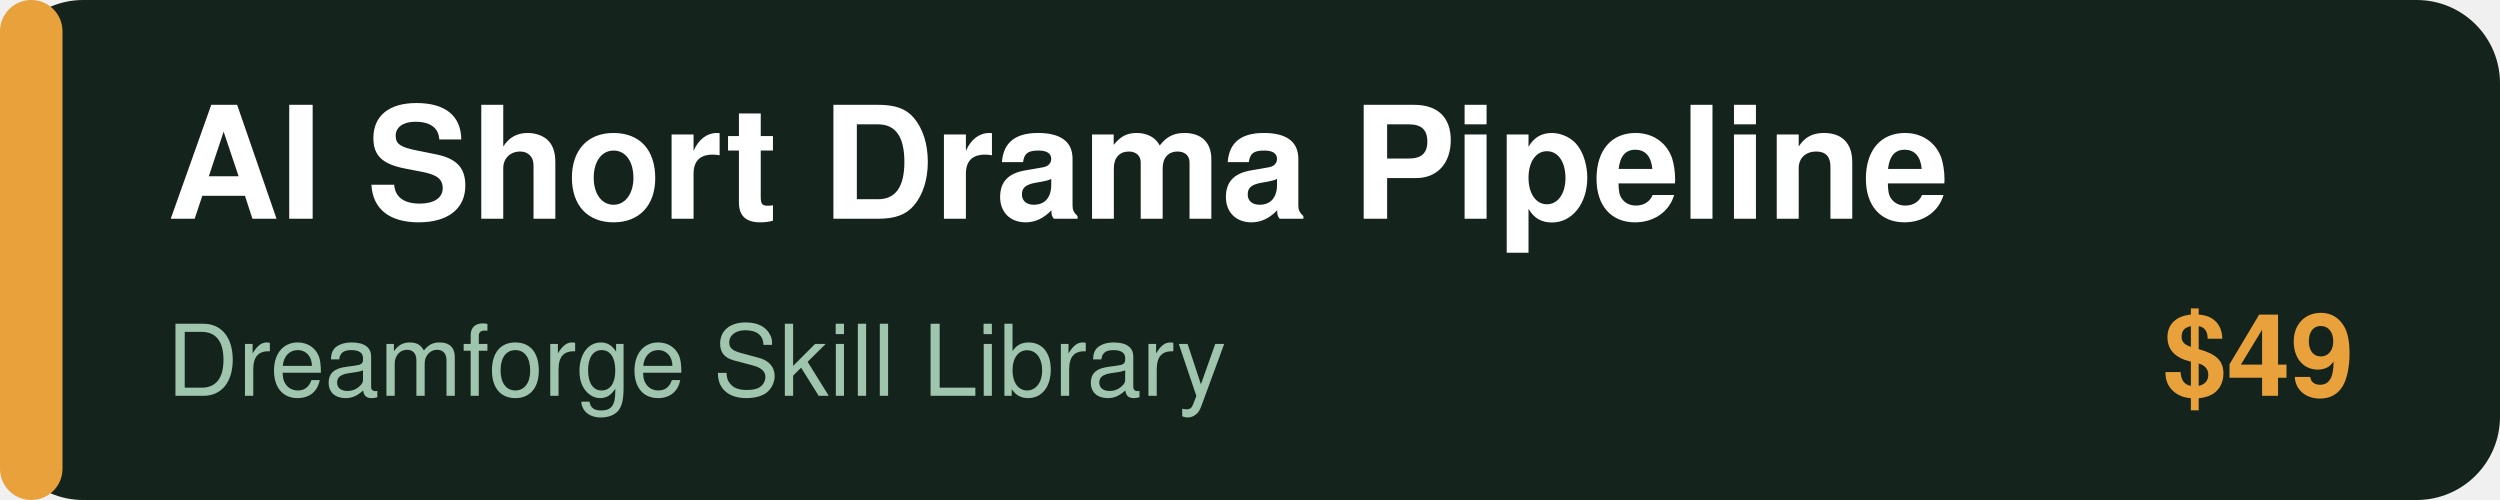
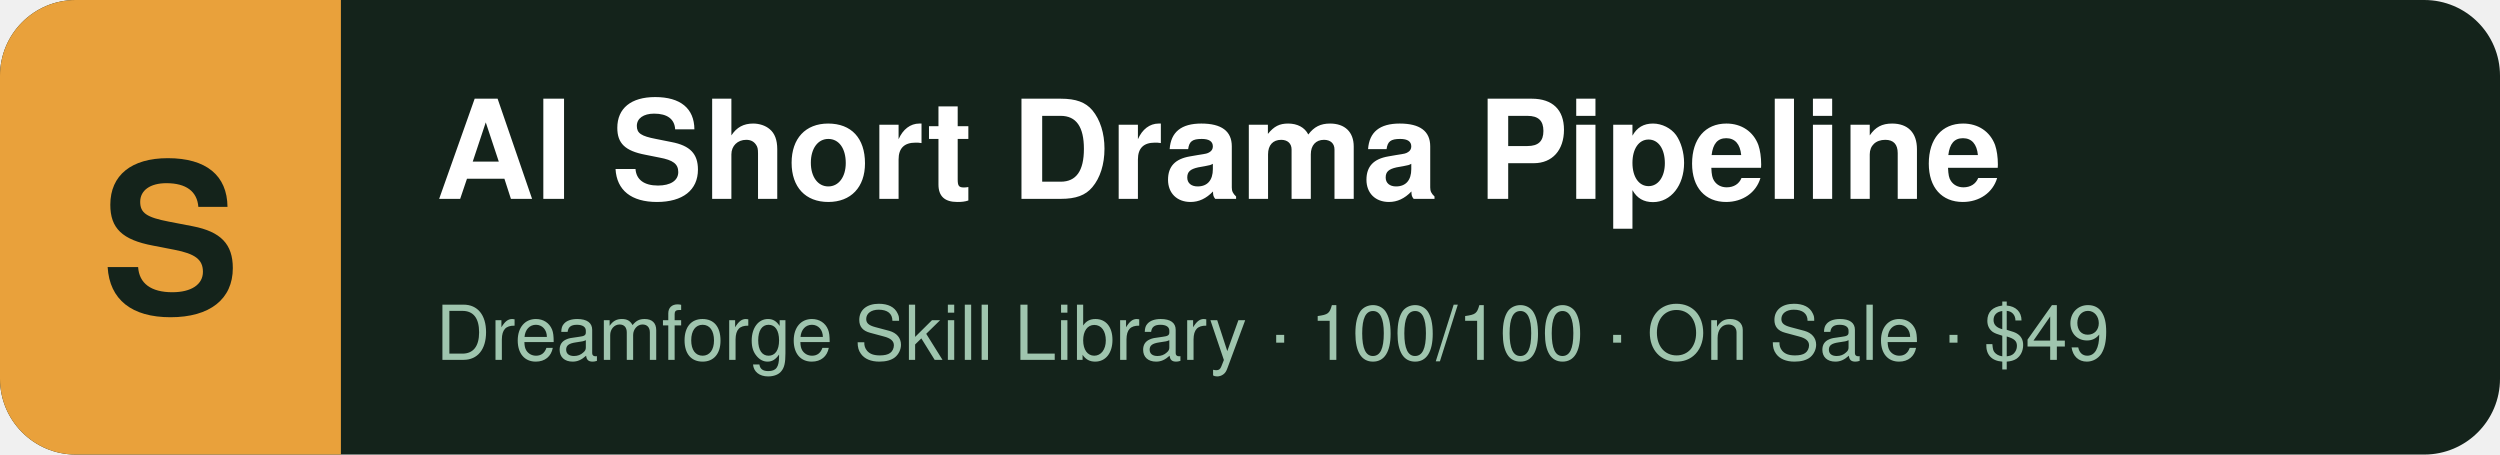
- <svg xmlns="http://www.w3.org/2000/svg" width="240" height="48" viewBox="0 0 240 48" role="img" aria-label="AI Short Drama Pipeline — Dreamforge Skill Library">
-   <rect width="240" height="48" rx="8" fill="#14231b" />
-   <rect width="6" height="48" rx="3" fill="#e9a13b" />
-   <text x="16" y="21" font-family="Segoe UI, Helvetica, Arial, sans-serif" font-size="15.0" font-weight="700" fill="#ffffff">AI Short Drama Pipeline</text>
-   <text x="16" y="38" font-family="Segoe UI, Helvetica, Arial, sans-serif" font-size="9.5" fill="#9fc5ae">Dreamforge Skill Library</text>
-   <text x="226" y="38" text-anchor="end" font-family="Segoe UI, Helvetica, Arial, sans-serif" font-size="11" font-weight="700" fill="#e9a13b">$49</text>
+ <svg xmlns="http://www.w3.org/2000/svg" width="264" height="48" viewBox="0 0 264 48" role="img" aria-label="AI Short Drama Pipeline — grade S, completeness 100/100, On Sale — Dreamforge Skill Library">
+   <rect width="264" height="48" rx="8" fill="#14231b" />
+   <path d="M8 0 h28 v48 h-28 a8 8 0 0 1 -8 -8 v-32 a8 8 0 0 1 8 -8 z" fill="#e9a13b" />
+   <text x="18" y="33" text-anchor="middle" font-family="Segoe UI, Helvetica, Arial, sans-serif" font-size="22" font-weight="800" fill="#14231b">S</text>
+   <text x="46" y="21" font-family="Segoe UI, Helvetica, Arial, sans-serif" font-size="14.5" font-weight="700" fill="#ffffff">AI Short Drama Pipeline</text>
+   <text x="46" y="38" font-family="Segoe UI, Helvetica, Arial, sans-serif" font-size="8.0" fill="#9fc5ae">Dreamforge Skill Library · 100/100 · On Sale · $49</text>
</svg>
